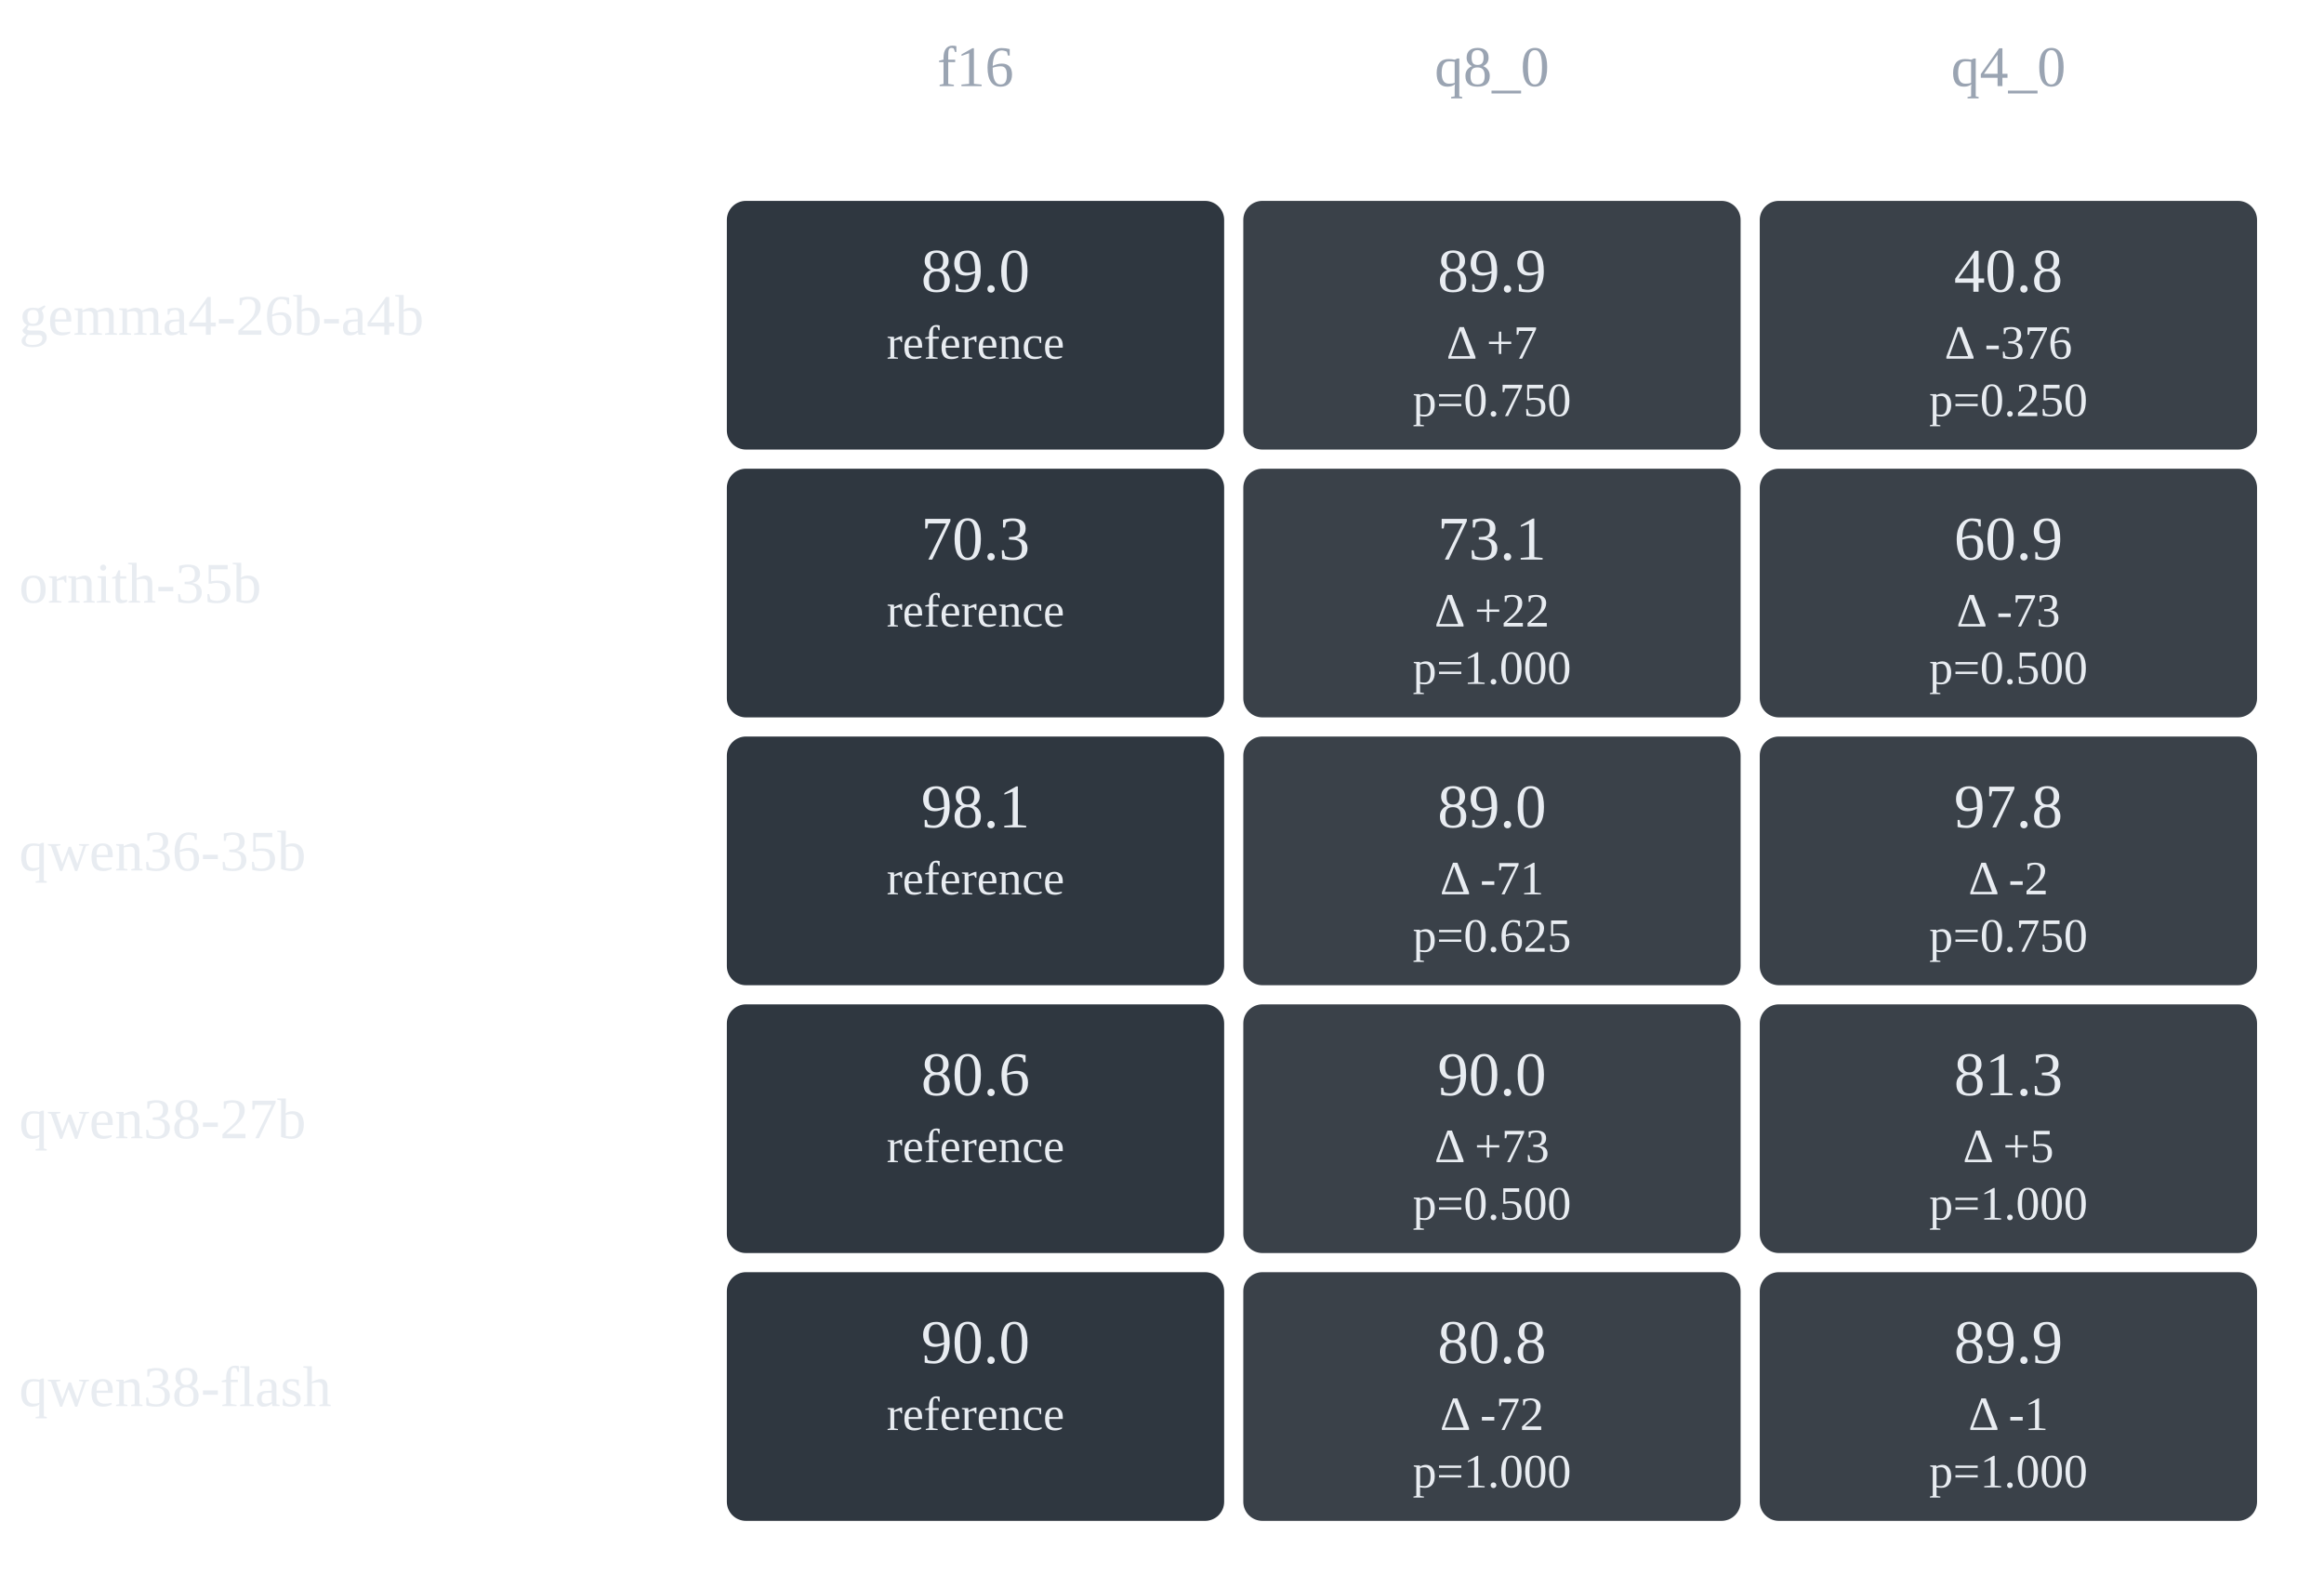
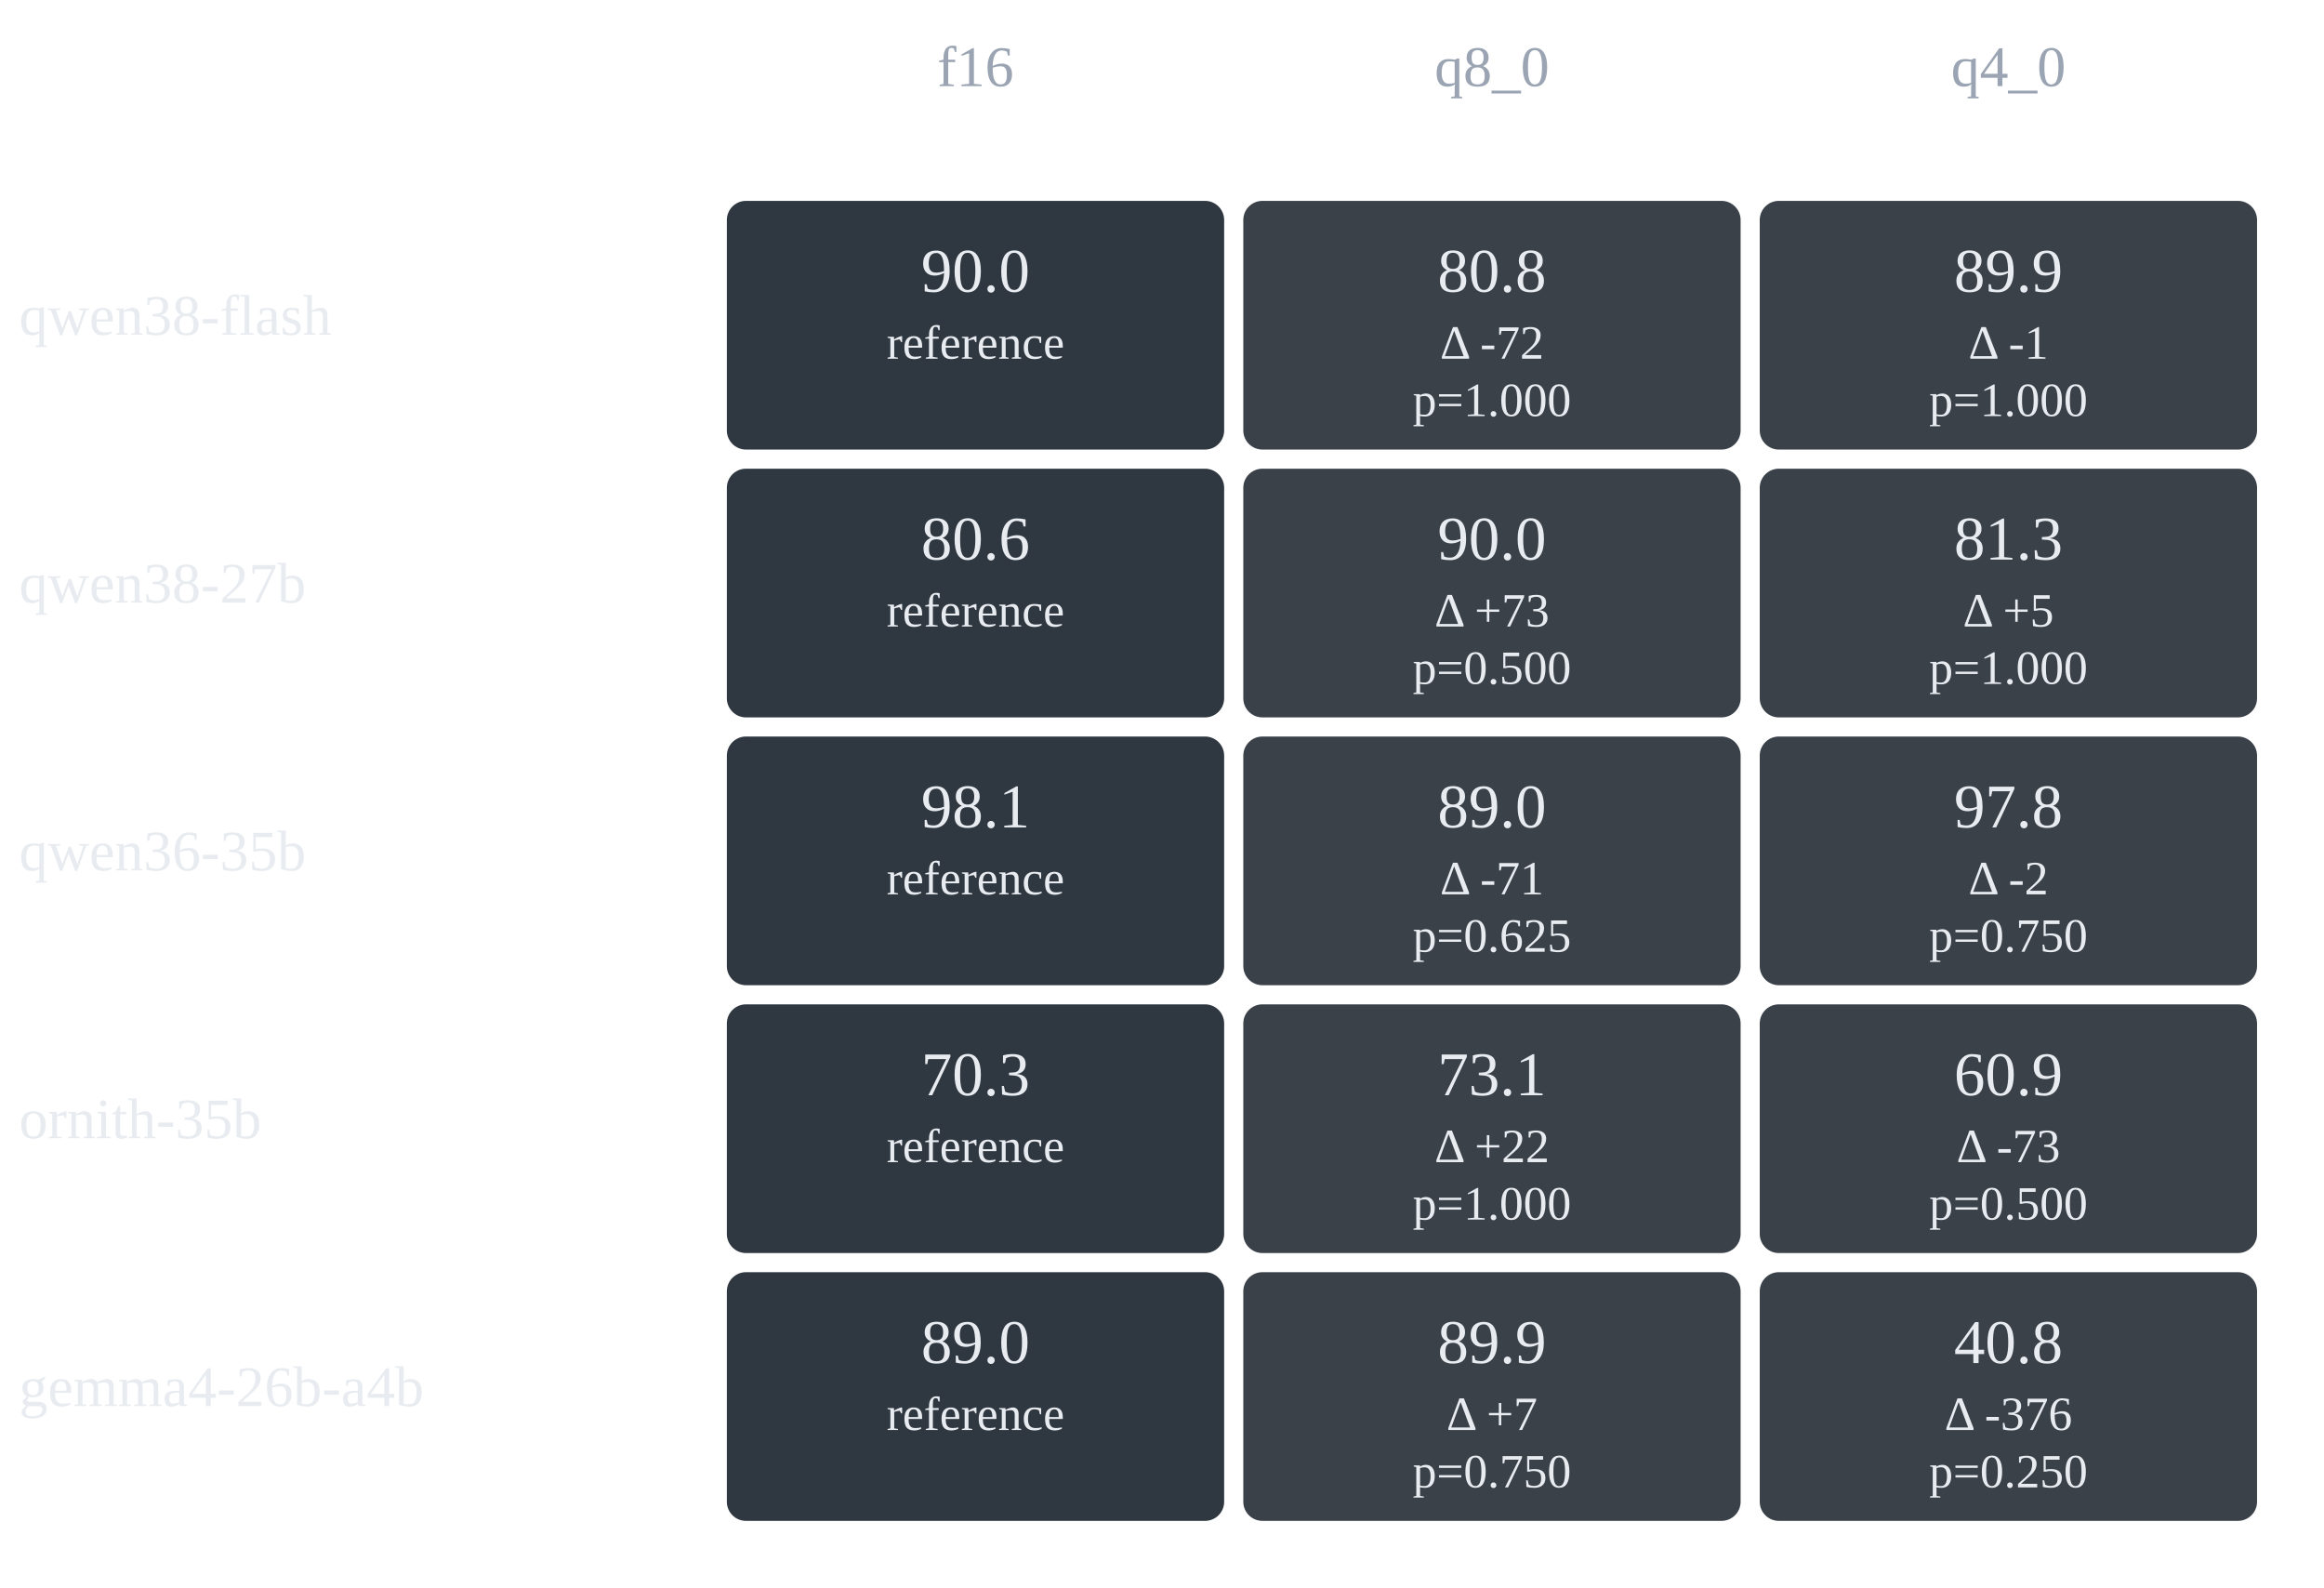
<svg xmlns="http://www.w3.org/2000/svg" width="486" height="332" role="img">
  <text x="204.0" y="18" fill="#9aa4b2" font-size="12" text-anchor="middle">f16</text>
  <text x="312.0" y="18" fill="#9aa4b2" font-size="12" text-anchor="middle">q8_0</text>
  <text x="420.0" y="18" fill="#9aa4b2" font-size="12" text-anchor="middle">q4_0</text>
-   <text x="4" y="70" fill="#e8ecf1" font-size="12">gemma4-26b-a4b</text>
+   <text x="4" y="70" fill="#e8ecf1" font-size="12">qwen38-flash</text>
  <rect x="152" y="42" width="104" height="52" rx="4" fill="#2f3740" />
-   <text x="204.0" y="61" fill="#e8ecf1" font-size="13" text-anchor="middle">89.0</text>
+   <text x="204.0" y="61" fill="#e8ecf1" font-size="13" text-anchor="middle">90.0</text>
  <text x="204.0" y="75" fill="#e8ecf1" font-size="10" text-anchor="middle">reference</text>
  <rect x="260" y="42" width="104" height="52" rx="4" fill="#3a4149" />
-   <text x="312.0" y="61" fill="#e8ecf1" font-size="13" text-anchor="middle">89.9</text>
-   <text x="312.0" y="75" fill="#e8ecf1" font-size="10" text-anchor="middle">Δ +7</text>
-   <text x="312.0" y="87" fill="#e8ecf1" font-size="10" text-anchor="middle">p=0.750</text>
+   <text x="312.0" y="61" fill="#e8ecf1" font-size="13" text-anchor="middle">80.8</text>
+   <text x="312.0" y="75" fill="#e8ecf1" font-size="10" text-anchor="middle">Δ -72</text>
+   <text x="312.0" y="87" fill="#e8ecf1" font-size="10" text-anchor="middle">p=1.000</text>
  <rect x="368" y="42" width="104" height="52" rx="4" fill="#3a4149" />
-   <text x="420.0" y="61" fill="#e8ecf1" font-size="13" text-anchor="middle">40.8</text>
-   <text x="420.0" y="75" fill="#e8ecf1" font-size="10" text-anchor="middle">Δ -376</text>
-   <text x="420.0" y="87" fill="#e8ecf1" font-size="10" text-anchor="middle">p=0.250</text>
-   <text x="4" y="126" fill="#e8ecf1" font-size="12">ornith-35b</text>
+   <text x="420.0" y="61" fill="#e8ecf1" font-size="13" text-anchor="middle">89.9</text>
+   <text x="420.0" y="75" fill="#e8ecf1" font-size="10" text-anchor="middle">Δ -1</text>
+   <text x="420.0" y="87" fill="#e8ecf1" font-size="10" text-anchor="middle">p=1.000</text>
+   <text x="4" y="126" fill="#e8ecf1" font-size="12">qwen38-27b</text>
  <rect x="152" y="98" width="104" height="52" rx="4" fill="#2f3740" />
-   <text x="204.0" y="117" fill="#e8ecf1" font-size="13" text-anchor="middle">70.3</text>
+   <text x="204.0" y="117" fill="#e8ecf1" font-size="13" text-anchor="middle">80.6</text>
  <text x="204.0" y="131" fill="#e8ecf1" font-size="10" text-anchor="middle">reference</text>
  <rect x="260" y="98" width="104" height="52" rx="4" fill="#3a4149" />
-   <text x="312.0" y="117" fill="#e8ecf1" font-size="13" text-anchor="middle">73.1</text>
-   <text x="312.0" y="131" fill="#e8ecf1" font-size="10" text-anchor="middle">Δ +22</text>
-   <text x="312.0" y="143" fill="#e8ecf1" font-size="10" text-anchor="middle">p=1.000</text>
+   <text x="312.0" y="117" fill="#e8ecf1" font-size="13" text-anchor="middle">90.0</text>
+   <text x="312.0" y="131" fill="#e8ecf1" font-size="10" text-anchor="middle">Δ +73</text>
+   <text x="312.0" y="143" fill="#e8ecf1" font-size="10" text-anchor="middle">p=0.500</text>
  <rect x="368" y="98" width="104" height="52" rx="4" fill="#3a4149" />
-   <text x="420.0" y="117" fill="#e8ecf1" font-size="13" text-anchor="middle">60.9</text>
-   <text x="420.0" y="131" fill="#e8ecf1" font-size="10" text-anchor="middle">Δ -73</text>
-   <text x="420.0" y="143" fill="#e8ecf1" font-size="10" text-anchor="middle">p=0.500</text>
+   <text x="420.0" y="117" fill="#e8ecf1" font-size="13" text-anchor="middle">81.3</text>
+   <text x="420.0" y="131" fill="#e8ecf1" font-size="10" text-anchor="middle">Δ +5</text>
+   <text x="420.0" y="143" fill="#e8ecf1" font-size="10" text-anchor="middle">p=1.000</text>
  <text x="4" y="182" fill="#e8ecf1" font-size="12">qwen36-35b</text>
  <rect x="152" y="154" width="104" height="52" rx="4" fill="#2f3740" />
  <text x="204.0" y="173" fill="#e8ecf1" font-size="13" text-anchor="middle">98.1</text>
  <text x="204.0" y="187" fill="#e8ecf1" font-size="10" text-anchor="middle">reference</text>
  <rect x="260" y="154" width="104" height="52" rx="4" fill="#3a4149" />
  <text x="312.0" y="173" fill="#e8ecf1" font-size="13" text-anchor="middle">89.0</text>
  <text x="312.0" y="187" fill="#e8ecf1" font-size="10" text-anchor="middle">Δ -71</text>
  <text x="312.0" y="199" fill="#e8ecf1" font-size="10" text-anchor="middle">p=0.625</text>
  <rect x="368" y="154" width="104" height="52" rx="4" fill="#3a4149" />
  <text x="420.0" y="173" fill="#e8ecf1" font-size="13" text-anchor="middle">97.8</text>
  <text x="420.0" y="187" fill="#e8ecf1" font-size="10" text-anchor="middle">Δ -2</text>
  <text x="420.0" y="199" fill="#e8ecf1" font-size="10" text-anchor="middle">p=0.750</text>
-   <text x="4" y="238" fill="#e8ecf1" font-size="12">qwen38-27b</text>
+   <text x="4" y="238" fill="#e8ecf1" font-size="12">ornith-35b</text>
  <rect x="152" y="210" width="104" height="52" rx="4" fill="#2f3740" />
-   <text x="204.0" y="229" fill="#e8ecf1" font-size="13" text-anchor="middle">80.6</text>
+   <text x="204.0" y="229" fill="#e8ecf1" font-size="13" text-anchor="middle">70.3</text>
  <text x="204.0" y="243" fill="#e8ecf1" font-size="10" text-anchor="middle">reference</text>
  <rect x="260" y="210" width="104" height="52" rx="4" fill="#3a4149" />
-   <text x="312.0" y="229" fill="#e8ecf1" font-size="13" text-anchor="middle">90.0</text>
-   <text x="312.0" y="243" fill="#e8ecf1" font-size="10" text-anchor="middle">Δ +73</text>
-   <text x="312.0" y="255" fill="#e8ecf1" font-size="10" text-anchor="middle">p=0.500</text>
+   <text x="312.0" y="229" fill="#e8ecf1" font-size="13" text-anchor="middle">73.1</text>
+   <text x="312.0" y="243" fill="#e8ecf1" font-size="10" text-anchor="middle">Δ +22</text>
+   <text x="312.0" y="255" fill="#e8ecf1" font-size="10" text-anchor="middle">p=1.000</text>
  <rect x="368" y="210" width="104" height="52" rx="4" fill="#3a4149" />
-   <text x="420.0" y="229" fill="#e8ecf1" font-size="13" text-anchor="middle">81.3</text>
-   <text x="420.0" y="243" fill="#e8ecf1" font-size="10" text-anchor="middle">Δ +5</text>
-   <text x="420.0" y="255" fill="#e8ecf1" font-size="10" text-anchor="middle">p=1.000</text>
-   <text x="4" y="294" fill="#e8ecf1" font-size="12">qwen38-flash</text>
+   <text x="420.0" y="229" fill="#e8ecf1" font-size="13" text-anchor="middle">60.9</text>
+   <text x="420.0" y="243" fill="#e8ecf1" font-size="10" text-anchor="middle">Δ -73</text>
+   <text x="420.0" y="255" fill="#e8ecf1" font-size="10" text-anchor="middle">p=0.500</text>
+   <text x="4" y="294" fill="#e8ecf1" font-size="12">gemma4-26b-a4b</text>
  <rect x="152" y="266" width="104" height="52" rx="4" fill="#2f3740" />
-   <text x="204.0" y="285" fill="#e8ecf1" font-size="13" text-anchor="middle">90.0</text>
+   <text x="204.0" y="285" fill="#e8ecf1" font-size="13" text-anchor="middle">89.0</text>
  <text x="204.0" y="299" fill="#e8ecf1" font-size="10" text-anchor="middle">reference</text>
  <rect x="260" y="266" width="104" height="52" rx="4" fill="#3a4149" />
-   <text x="312.0" y="285" fill="#e8ecf1" font-size="13" text-anchor="middle">80.8</text>
-   <text x="312.0" y="299" fill="#e8ecf1" font-size="10" text-anchor="middle">Δ -72</text>
-   <text x="312.0" y="311" fill="#e8ecf1" font-size="10" text-anchor="middle">p=1.000</text>
+   <text x="312.0" y="285" fill="#e8ecf1" font-size="13" text-anchor="middle">89.9</text>
+   <text x="312.0" y="299" fill="#e8ecf1" font-size="10" text-anchor="middle">Δ +7</text>
+   <text x="312.0" y="311" fill="#e8ecf1" font-size="10" text-anchor="middle">p=0.750</text>
  <rect x="368" y="266" width="104" height="52" rx="4" fill="#3a4149" />
-   <text x="420.0" y="285" fill="#e8ecf1" font-size="13" text-anchor="middle">89.9</text>
-   <text x="420.0" y="299" fill="#e8ecf1" font-size="10" text-anchor="middle">Δ -1</text>
-   <text x="420.0" y="311" fill="#e8ecf1" font-size="10" text-anchor="middle">p=1.000</text>
+   <text x="420.0" y="285" fill="#e8ecf1" font-size="13" text-anchor="middle">40.8</text>
+   <text x="420.0" y="299" fill="#e8ecf1" font-size="10" text-anchor="middle">Δ -376</text>
+   <text x="420.0" y="311" fill="#e8ecf1" font-size="10" text-anchor="middle">p=0.250</text>
</svg>
